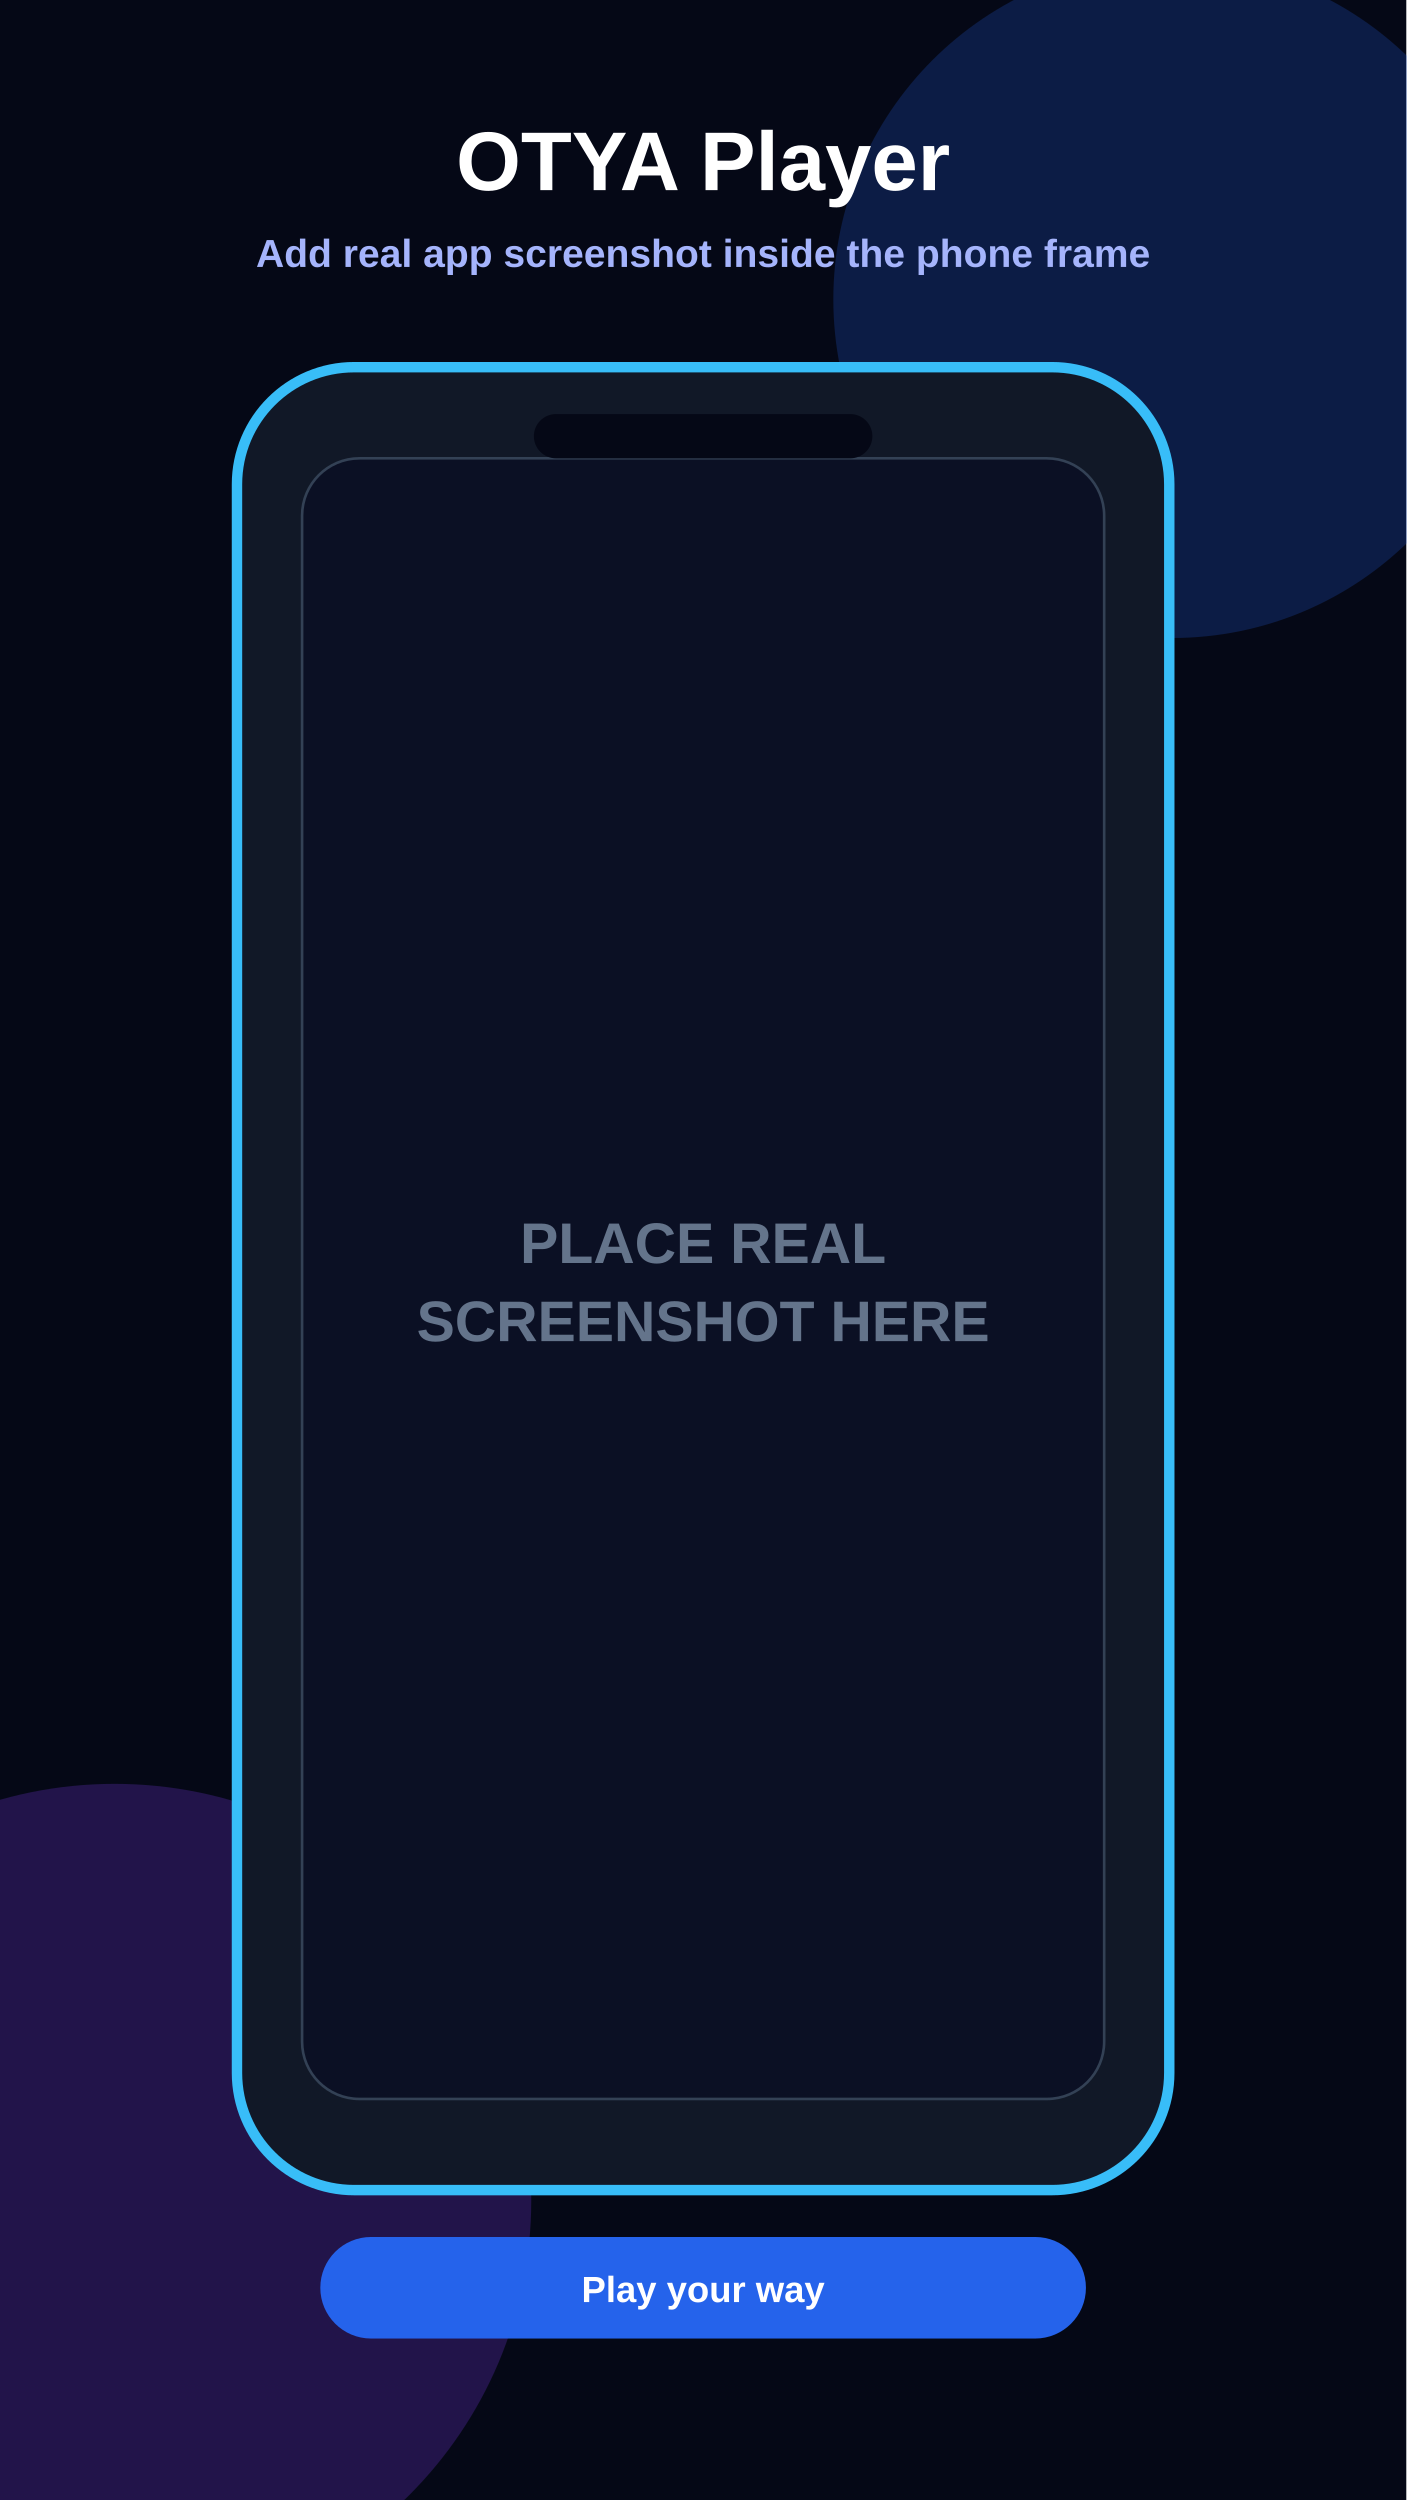
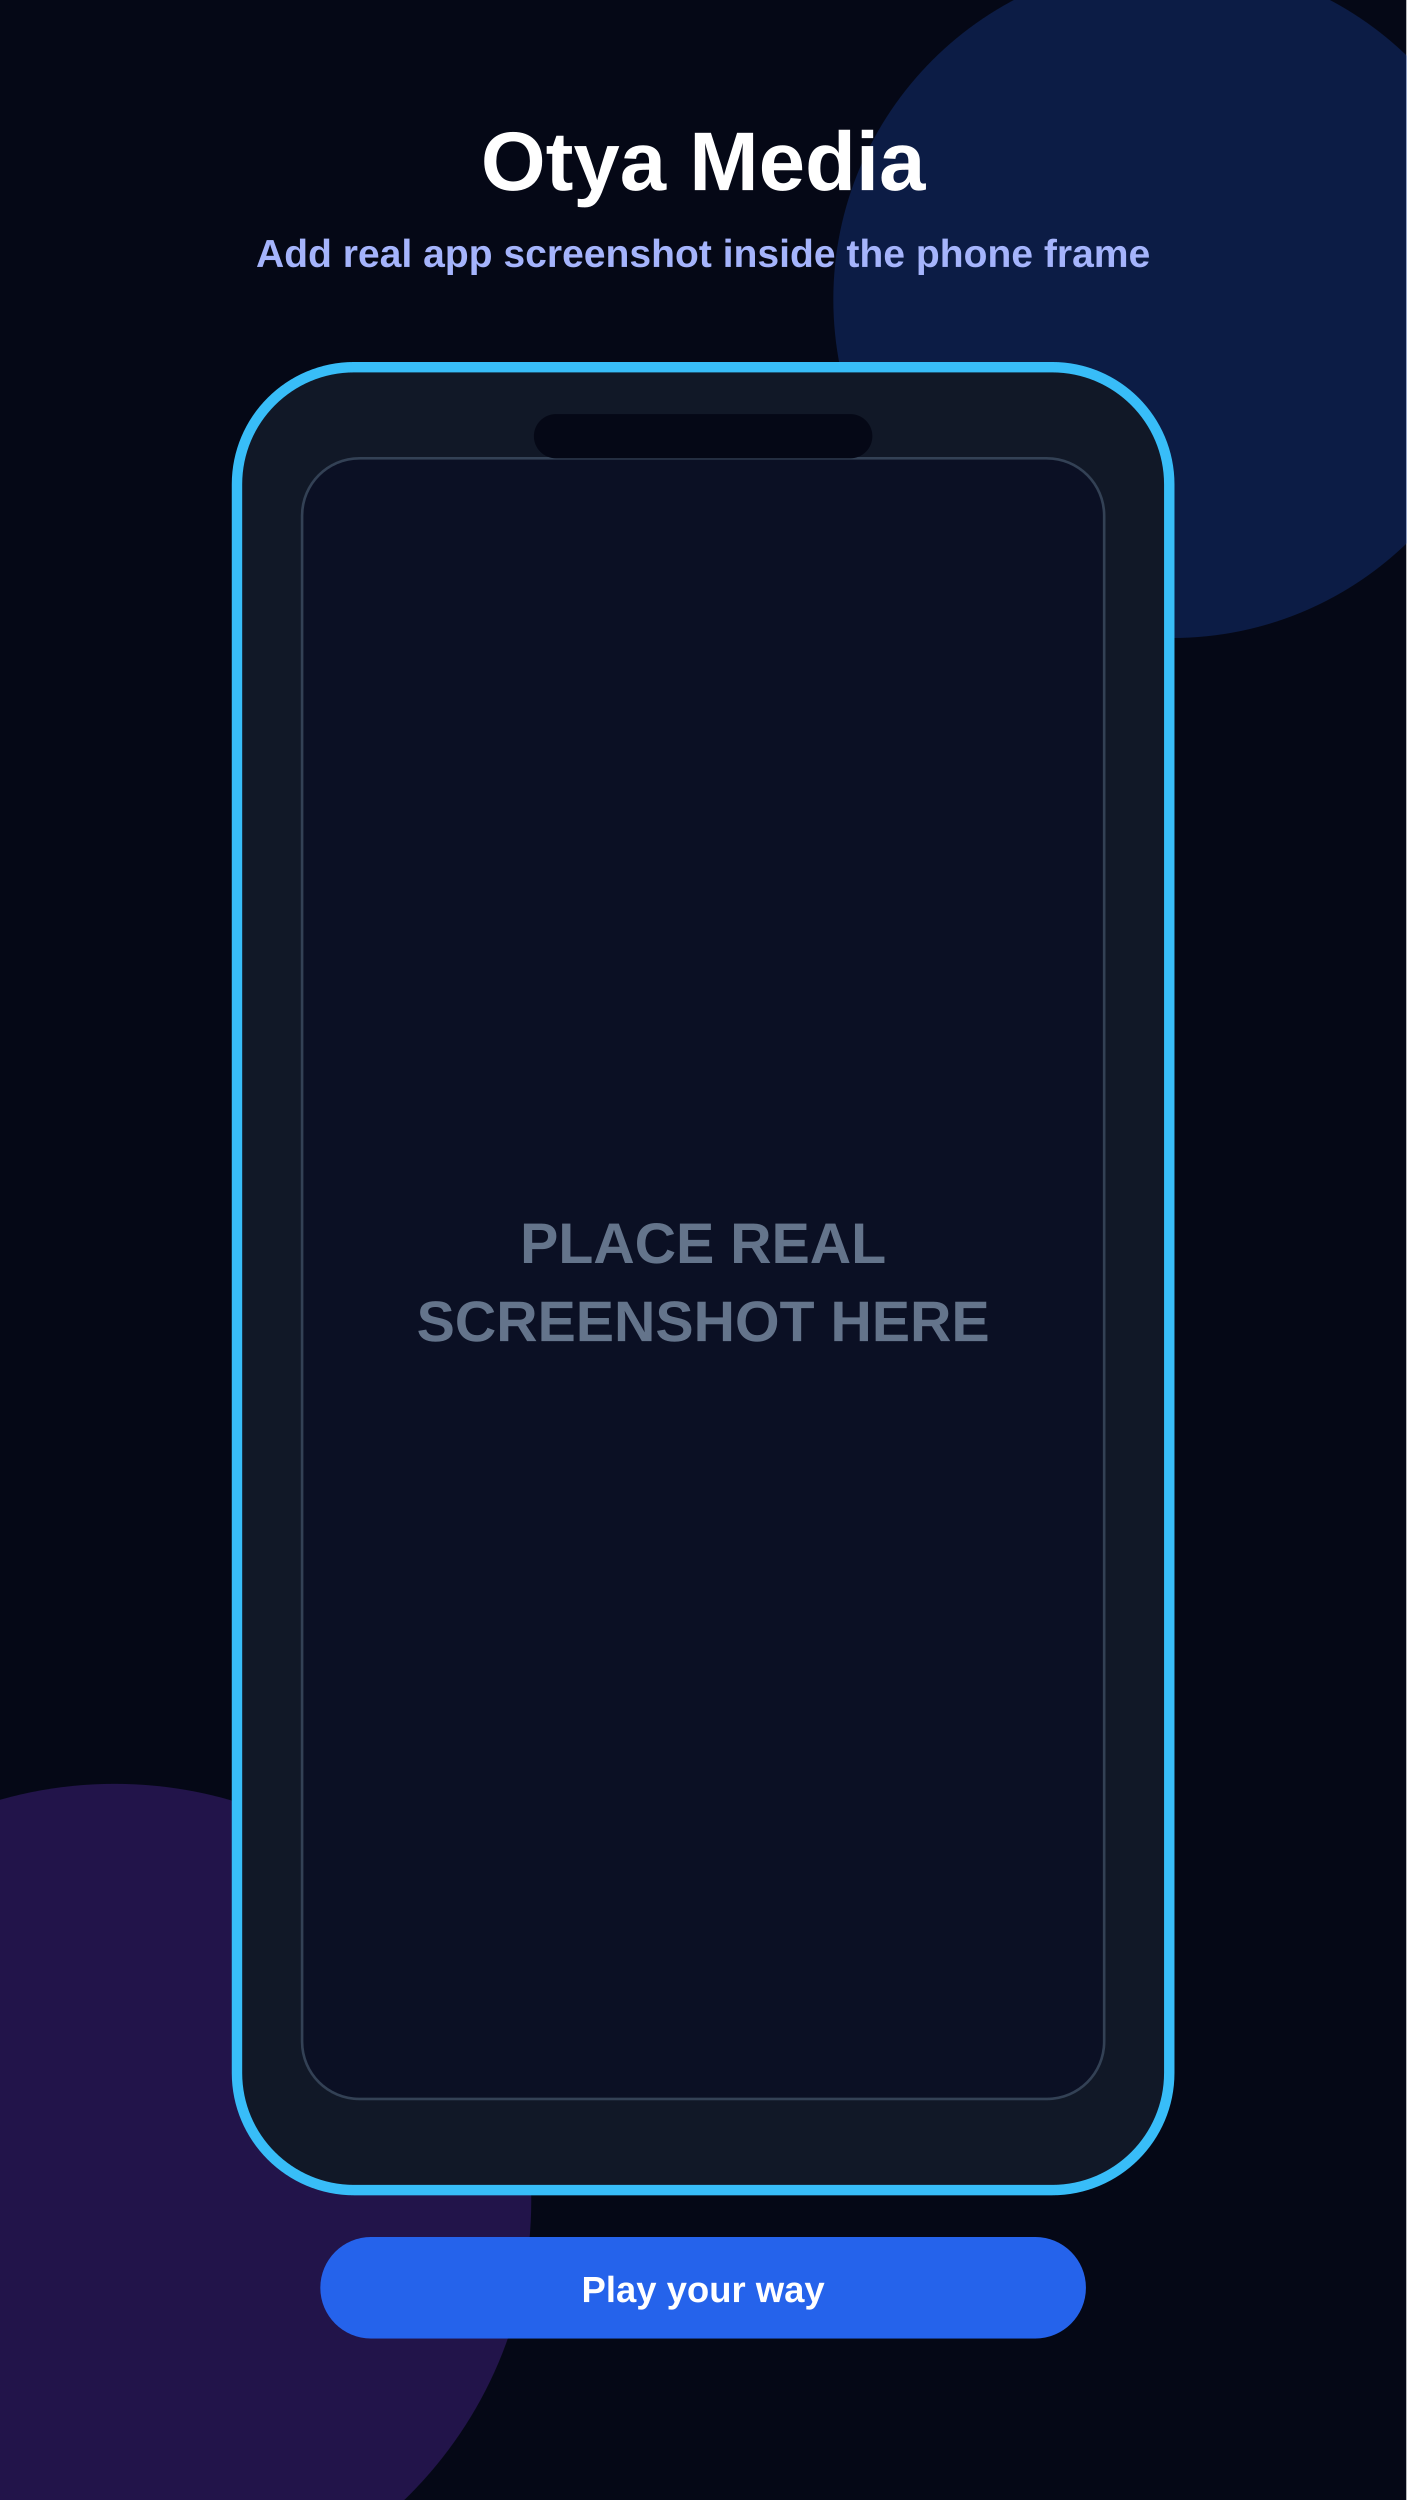
<svg xmlns="http://www.w3.org/2000/svg" width="1080" height="1920" viewBox="0 0 1080 1920" fill="none" role="img" aria-labelledby="title desc">
  <rect width="1080" height="1920" fill="#050816" />
  <circle cx="900" cy="230" r="260" fill="#2563EB" opacity="0.22" />
  <circle cx="88" cy="1690" r="320" fill="#7C3AED" opacity="0.24" />
-   <text x="540" y="146" fill="#FFFFFF" text-anchor="middle" font-family="Arial, Helvetica, sans-serif" font-size="64" font-weight="900">OTYA Player</text>
+   <text x="540" y="146" fill="#FFFFFF" text-anchor="middle" font-family="Arial, Helvetica, sans-serif" font-size="64" font-weight="900">Otya Media</text>
  <text x="540" y="205" fill="#A5B4FC" text-anchor="middle" font-family="Arial, Helvetica, sans-serif" font-size="30" font-weight="600">Add real app screenshot inside the phone frame</text>
  <rect x="182" y="282" width="716" height="1400" rx="90" fill="#111827" stroke="#38BDF8" stroke-width="8" />
  <rect x="232" y="352" width="616" height="1260" rx="44" fill="#0B1024" stroke="#334155" stroke-width="2" />
  <rect x="410" y="318" width="260" height="34" rx="17" fill="#050816" />
  <text x="540" y="970" fill="#64748B" text-anchor="middle" font-family="Arial, Helvetica, sans-serif" font-size="44" font-weight="700">PLACE REAL</text>
  <text x="540" y="1030" fill="#64748B" text-anchor="middle" font-family="Arial, Helvetica, sans-serif" font-size="44" font-weight="700">SCREENSHOT HERE</text>
  <rect x="246" y="1718" width="588" height="78" rx="39" fill="#2563EB" />
  <text x="540" y="1768" fill="#FFFFFF" text-anchor="middle" font-family="Arial, Helvetica, sans-serif" font-size="28" font-weight="800">Play your way</text>
</svg>
